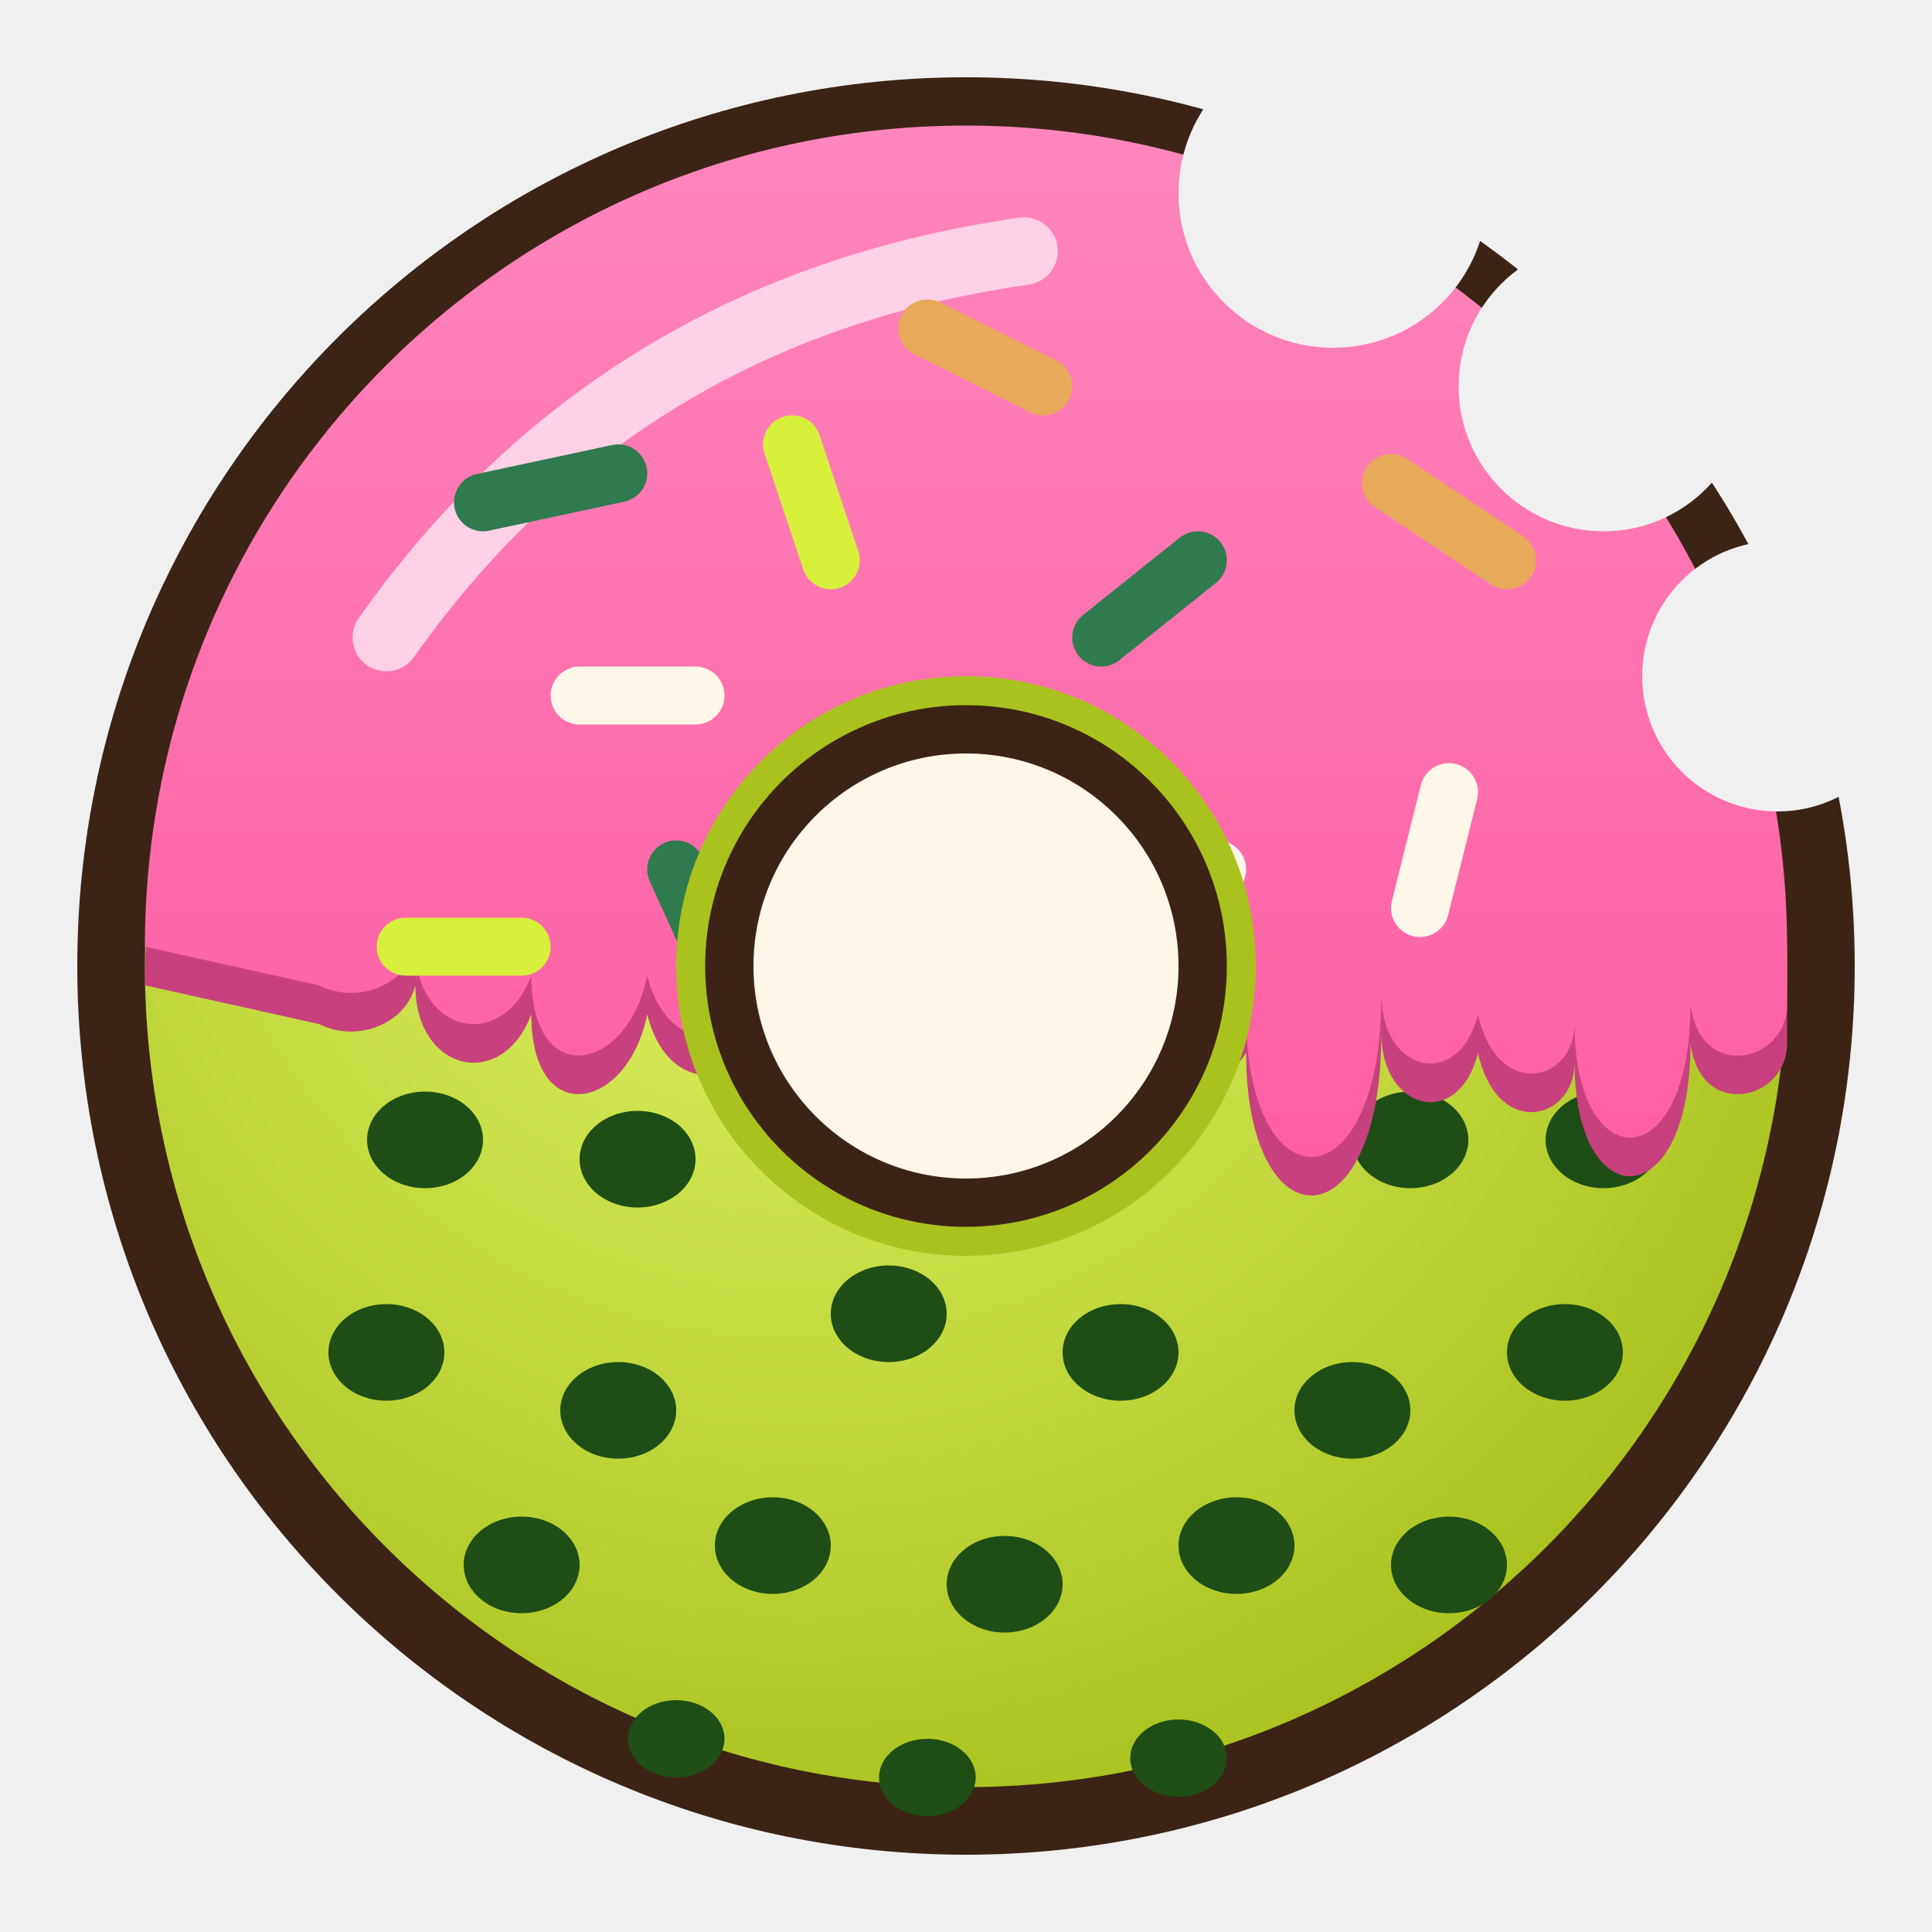
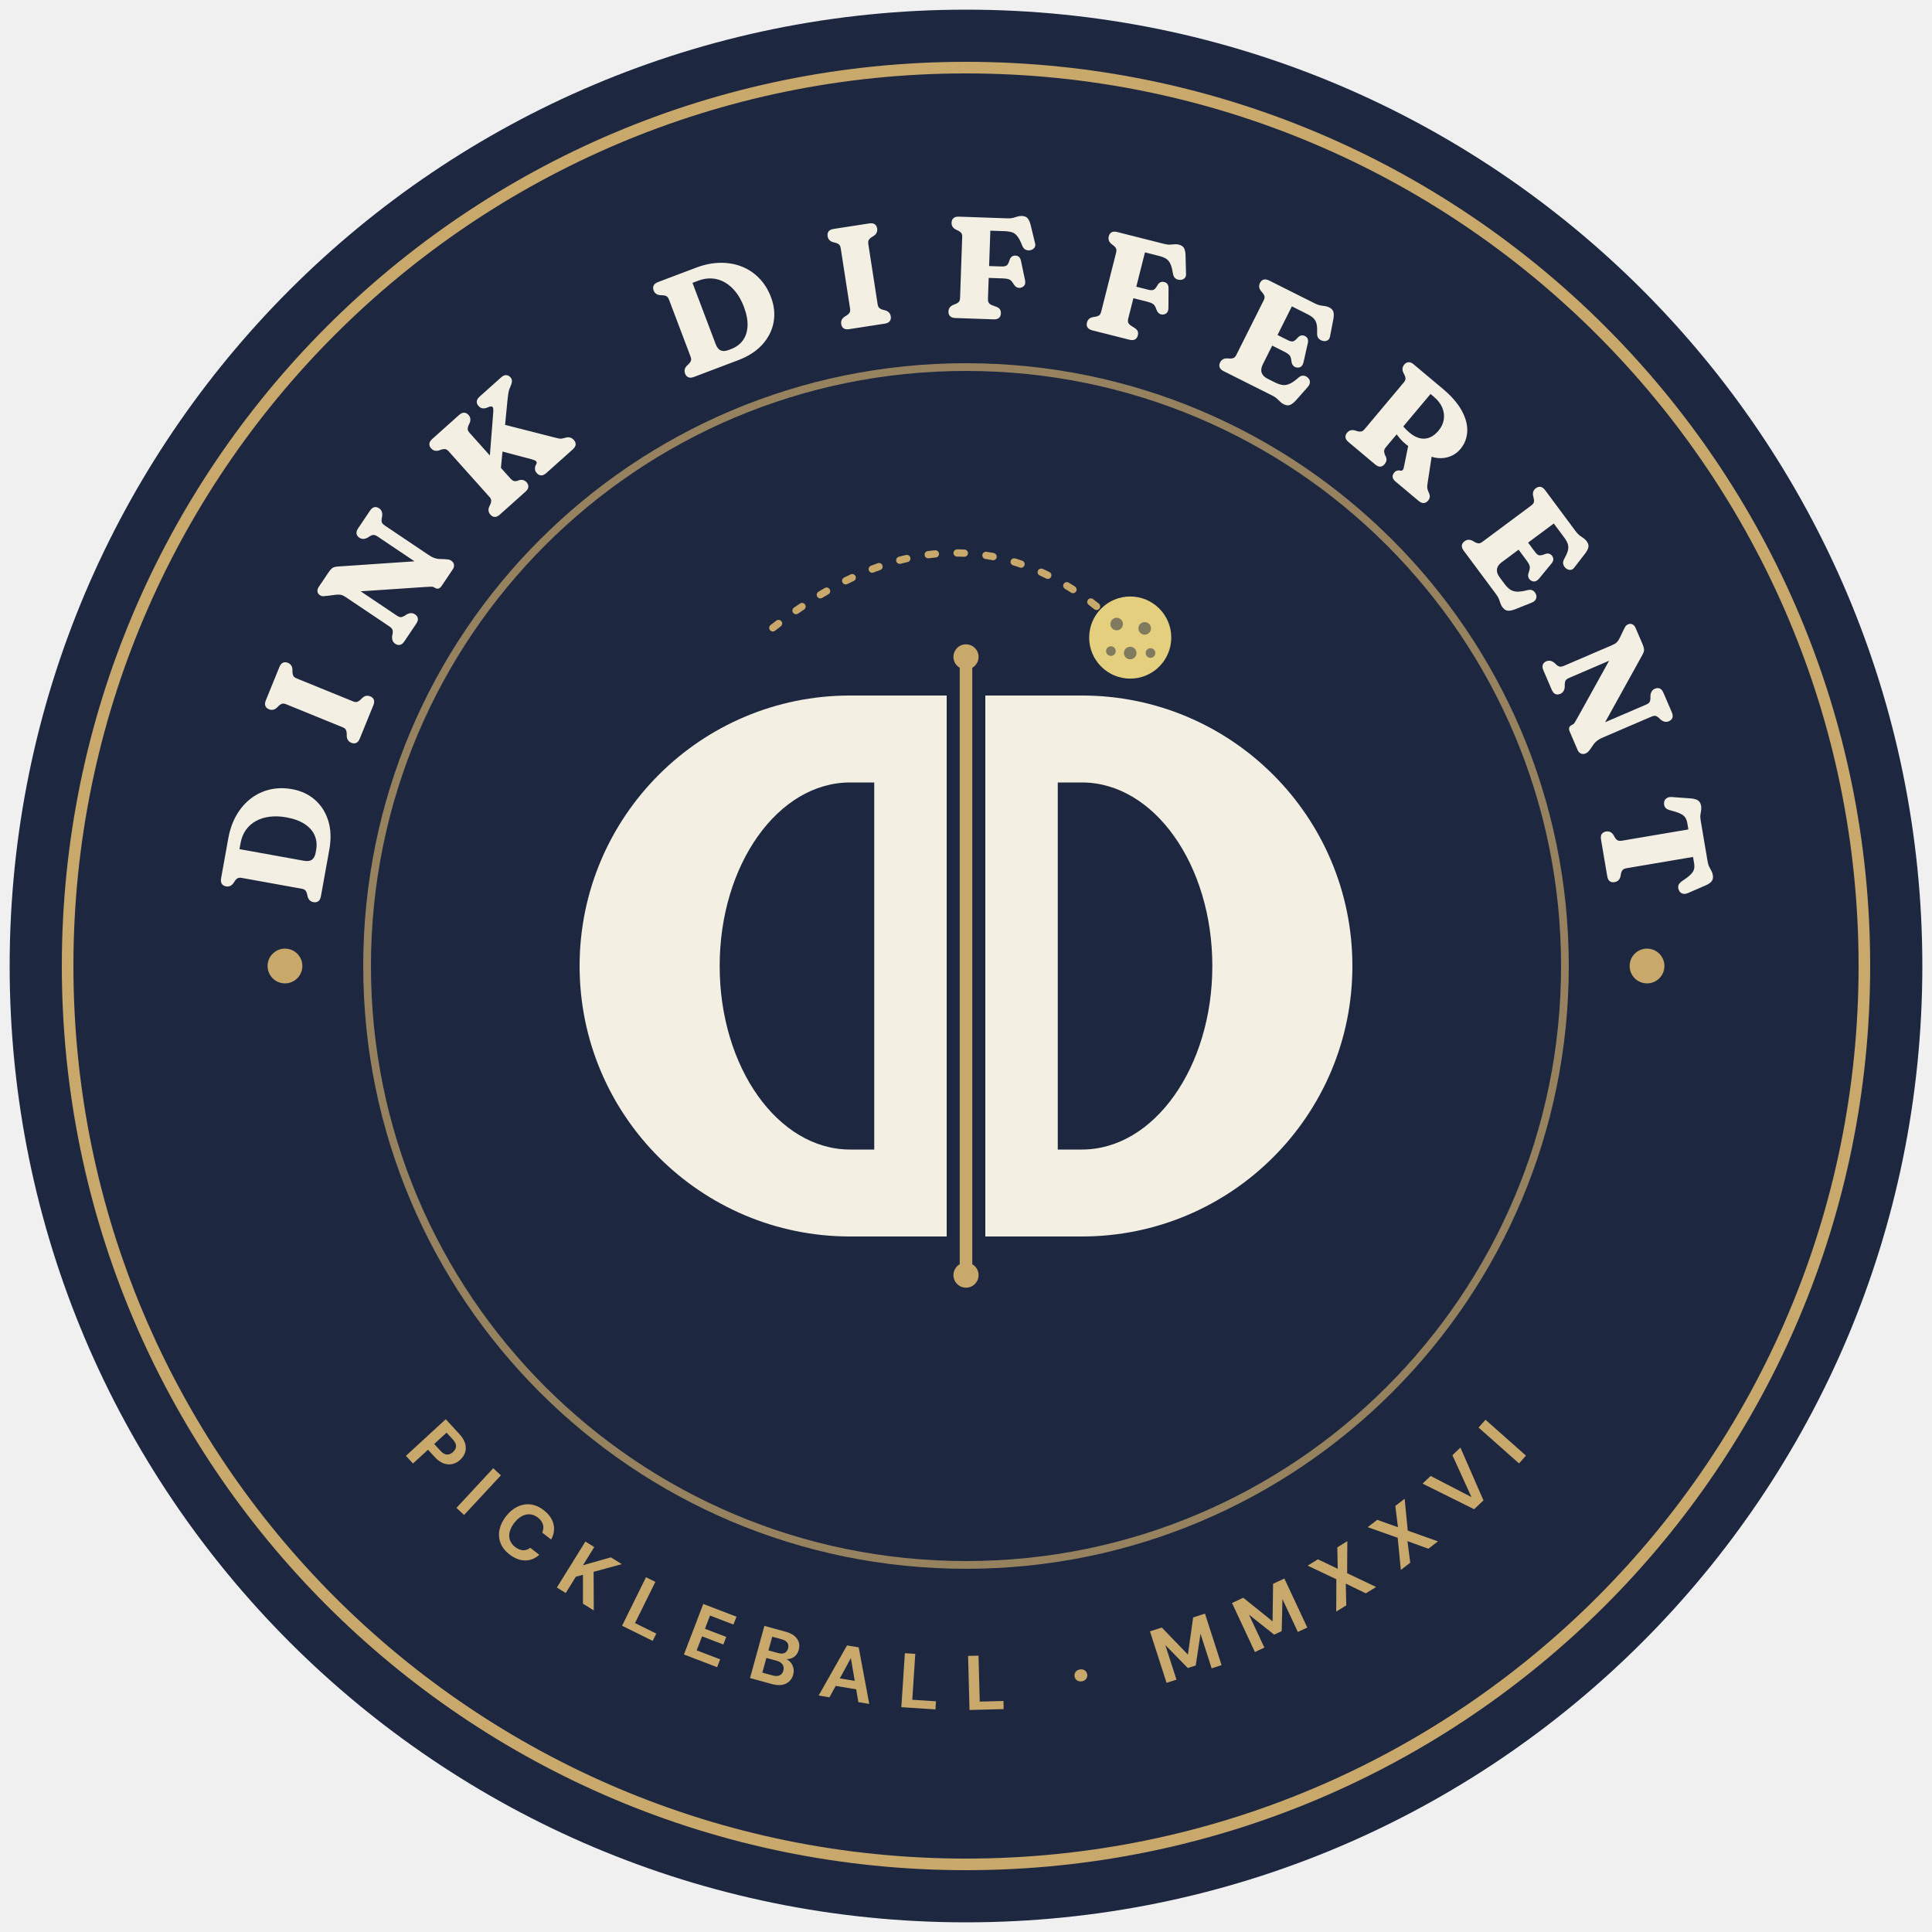
- <svg xmlns="http://www.w3.org/2000/svg" viewBox="0 0 200 200">
-   <defs>
-     <radialGradient id="ball" cx="40%" cy="35%" r="70%">
-       <stop offset="0" stop-color="#E4F76A" />
-       <stop offset="1" stop-color="#A9C21E" />
-     </radialGradient>
-     <linearGradient id="glaze" x1="0" y1="0" x2="0" y2="1">
-       <stop offset="0" stop-color="#FF86BD" />
-       <stop offset="1" stop-color="#FF5FA2" />
-     </linearGradient>
-     <mask id="bite">
-       <rect width="200" height="200" fill="#fff" />
-       <circle cx="138" cy="20" r="16" fill="#000" />
-       <circle cx="166" cy="40" r="15" fill="#000" />
-       <circle cx="184" cy="70" r="14" fill="#000" />
-     </mask>
-   </defs>
-   <g mask="url(#bite)">
-     <circle cx="100" cy="100" r="92" fill="#3B2416" />
-     <circle cx="100" cy="100" r="85" fill="url(#ball)" />
-     <g fill="#1F4D16">
-       <ellipse cx="44" cy="118" rx="6" ry="5" />
-       <ellipse cx="66" cy="120" rx="6" ry="5" />
-       <ellipse cx="146" cy="118" rx="6" ry="5" />
-       <ellipse cx="166" cy="118" rx="6" ry="5" />
-       <ellipse cx="40" cy="140" rx="6" ry="5" />
-       <ellipse cx="64" cy="146" rx="6" ry="5" />
-       <ellipse cx="92" cy="136" rx="6" ry="5" />
-       <ellipse cx="116" cy="140" rx="6" ry="5" />
-       <ellipse cx="140" cy="146" rx="6" ry="5" />
-       <ellipse cx="162" cy="140" rx="6" ry="5" />
-       <ellipse cx="54" cy="162" rx="6" ry="5" />
-       <ellipse cx="80" cy="160" rx="6" ry="5" />
-       <ellipse cx="104" cy="164" rx="6" ry="5" />
-       <ellipse cx="128" cy="160" rx="6" ry="5" />
-       <ellipse cx="150" cy="162" rx="6" ry="5" />
-       <ellipse cx="70" cy="180" rx="5" ry="4" />
-       <ellipse cx="96" cy="184" rx="5" ry="4" />
-       <ellipse cx="122" cy="182" rx="5" ry="4" />
+ <svg xmlns="http://www.w3.org/2000/svg" viewBox="0 0 200 200" role="img" aria-label="Dink Different Pickleball Club badge">
+   <circle cx="100" cy="100" r="99" fill="#1D2840" />
+   <circle cx="100" cy="100" r="93" fill="none" stroke="#C9A86B" stroke-width="1.2" />
+   <circle cx="100" cy="100" r="62" fill="none" stroke="#C9A86B" stroke-width=".8" opacity=".7" />
+   <path fill="#F4EFE3" d="M32.454 93.391Q31.989 93.307 31.852 92.824L31.785 92.536Q31.736 92.327 31.623 92.188Q31.51 92.05 31.227 91.999L25.029 90.881Q24.745 90.83 24.591 90.919Q24.436 91.009 24.318 91.189L24.155 91.436Q23.857 91.84 23.392 91.756Q23.097 91.703 22.96 91.491Q22.822 91.279 22.888 90.916L23.632 86.79Q23.879 85.422 24.486 84.375Q25.094 83.328 25.978 82.655Q26.862 81.982 27.947 81.729Q29.032 81.477 30.242 81.696Q31.627 81.945 32.599 82.794Q33.572 83.643 33.982 84.968Q34.391 86.294 34.088 87.972L33.221 92.781Q33.154 93.149 32.952 93.297Q32.749 93.444 32.454 93.391ZM32.725 87.991Q32.87 87.187 32.582 86.499Q32.294 85.811 31.56 85.318Q30.826 84.825 29.641 84.611Q28.725 84.446 27.926 84.545Q27.127 84.644 26.498 84.989Q25.868 85.334 25.457 85.91Q25.046 86.486 24.904 87.274L24.791 87.903L31.458 89.106Q32.004 89.204 32.293 88.994Q32.582 88.784 32.672 88.287Z M36.545 72.605Q36.812 72.713 36.982 72.654Q37.153 72.595 37.304 72.449L37.515 72.242Q37.89 71.908 38.327 72.086Q38.605 72.199 38.697 72.431Q38.79 72.663 38.648 73.012L37.245 76.456Q37.104 76.803 36.876 76.906Q36.647 77.008 36.369 76.895Q35.932 76.717 35.897 76.216L35.891 75.921Q35.886 75.706 35.804 75.547Q35.723 75.388 35.456 75.279L29.623 72.904Q29.356 72.796 29.186 72.852Q29.016 72.908 28.864 73.059L28.653 73.267Q28.279 73.601 27.841 73.423Q27.563 73.309 27.471 73.077Q27.379 72.844 27.52 72.497L28.923 69.053Q29.065 68.704 29.293 68.602Q29.521 68.501 29.799 68.614Q30.236 68.792 30.271 69.293L30.277 69.589Q30.283 69.798 30.364 69.96Q30.445 70.121 30.712 70.229Z M42.961 63.598Q43.21 63.765 43.253 64.011Q43.297 64.257 43.086 64.57L41.862 66.391Q41.653 66.703 41.408 66.756Q41.164 66.809 40.915 66.642Q40.528 66.382 40.599 65.816L40.646 65.591Q40.686 65.349 40.626 65.185Q40.566 65.021 40.311 64.849L35.836 61.842Q35.495 61.612 35.271 61.572Q35.047 61.532 34.759 61.569L33.922 61.676Q33.649 61.712 33.468 61.719Q33.287 61.727 33.103 61.604Q32.893 61.463 32.864 61.23Q32.836 60.998 32.996 60.759L34.031 59.22Q34.207 58.957 34.385 58.815Q34.563 58.673 34.983 58.646L43.468 58.069L44.394 59.103L39.092 55.54Q38.836 55.368 38.661 55.375Q38.487 55.382 38.276 55.515L38.085 55.642Q37.586 55.921 37.2 55.662Q36.951 55.495 36.908 55.249Q36.865 55.003 37.075 54.691L38.299 52.869Q38.51 52.555 38.753 52.503Q38.997 52.451 39.246 52.618Q39.633 52.878 39.562 53.445L39.515 53.67Q39.472 53.924 39.531 54.08Q39.589 54.236 39.85 54.412L44.386 57.46Q44.678 57.656 44.938 57.753Q45.198 57.851 45.46 57.867L45.975 57.881Q46.278 57.897 46.424 57.922Q46.57 57.948 46.715 58.045Q46.95 58.203 46.994 58.447Q47.037 58.691 46.875 58.932L45.719 60.653Q45.409 61.113 44.992 60.833Q44.839 60.73 44.653 60.733Q44.466 60.736 44.02 60.763L36.241 61.287L35.91 60.253L41.069 63.72Q41.33 63.895 41.495 63.887Q41.659 63.88 41.885 63.746L42.076 63.618Q42.574 63.338 42.961 63.598Z M50.597 48.595 51.062 42.682Q51.086 42.387 51.049 42.249Q51.012 42.111 50.909 42.084Q50.806 42.057 50.638 42.113L50.327 42.233Q50.082 42.303 49.891 42.256Q49.7 42.208 49.536 42.025Q49.337 41.802 49.356 41.553Q49.375 41.303 49.655 41.053L51.868 39.074Q52.149 38.822 52.398 38.832Q52.648 38.841 52.847 39.064Q53.019 39.255 52.994 39.502Q52.969 39.748 52.802 40.112Q52.738 40.242 52.697 40.37Q52.657 40.498 52.632 40.656Q52.606 40.814 52.579 41.04Q52.552 41.266 52.517 41.602L51.785 49.153ZM51.204 46.528 51.629 43.814 57.705 45.363Q57.992 45.438 58.178 45.401Q58.364 45.365 58.517 45.316Q58.821 45.23 59.033 45.298Q59.244 45.367 59.408 45.55Q59.608 45.773 59.589 46.022Q59.571 46.271 59.29 46.523L56.552 48.971Q56.272 49.222 56.022 49.213Q55.772 49.204 55.573 48.981Q55.406 48.794 55.383 48.608Q55.36 48.422 55.421 48.234L55.533 48.017Q55.597 47.85 55.488 47.741Q55.379 47.632 55.065 47.552ZM52.808 49.5Q53.018 49.736 53.18 49.788Q53.342 49.841 53.561 49.774L53.723 49.712Q53.974 49.647 54.165 49.7Q54.357 49.753 54.514 49.928Q54.712 50.149 54.694 50.399Q54.676 50.649 54.395 50.9L51.746 53.269Q51.467 53.519 51.217 53.51Q50.967 53.502 50.767 53.279Q50.452 52.926 50.64 52.461L50.765 52.193Q50.855 51.998 50.851 51.819Q50.847 51.641 50.655 51.425L46.457 46.732Q46.265 46.517 46.087 46.493Q45.91 46.469 45.707 46.537L45.427 46.632Q44.943 46.767 44.628 46.415Q44.428 46.192 44.448 45.942Q44.468 45.692 44.747 45.443L47.519 42.963Q47.799 42.713 48.049 42.722Q48.299 42.732 48.498 42.954Q48.813 43.306 48.625 43.771L48.5 44.04Q48.413 44.23 48.415 44.411Q48.417 44.592 48.61 44.806Z  M70.922 38.677Q70.754 38.234 71.098 37.868L71.311 37.663Q71.465 37.513 71.526 37.345Q71.586 37.177 71.484 36.908L69.255 31.017Q69.153 30.748 68.996 30.662Q68.839 30.575 68.625 30.567L68.329 30.554Q67.83 30.506 67.662 30.064Q67.556 29.784 67.667 29.557Q67.778 29.33 68.123 29.2L72.044 27.715Q73.344 27.223 74.555 27.206Q75.765 27.188 76.797 27.6Q77.829 28.012 78.604 28.813Q79.378 29.614 79.813 30.763Q80.311 32.079 80.084 33.35Q79.856 34.62 78.93 35.654Q78.004 36.687 76.409 37.29L71.839 39.02Q71.489 39.152 71.259 39.055Q71.028 38.957 70.922 38.677ZM75.692 36.131Q76.456 35.842 76.898 35.241Q77.339 34.64 77.385 33.757Q77.43 32.874 77.004 31.748Q76.674 30.877 76.178 30.243Q75.682 29.608 75.063 29.246Q74.443 28.884 73.738 28.828Q73.033 28.772 72.283 29.056L71.686 29.282L74.084 35.618Q74.28 36.136 74.609 36.276Q74.938 36.417 75.411 36.238Z M90.852 31.492Q90.896 31.776 91.034 31.892Q91.172 32.008 91.375 32.063L91.661 32.137Q92.14 32.287 92.213 32.754Q92.259 33.05 92.107 33.249Q91.956 33.447 91.584 33.505L87.909 34.074Q87.539 34.131 87.333 33.988Q87.128 33.845 87.082 33.548Q87.01 33.081 87.421 32.794L87.671 32.637Q87.853 32.522 87.947 32.37Q88.042 32.219 87.997 31.934L87.033 25.71Q86.989 25.426 86.854 25.309Q86.718 25.192 86.511 25.139L86.224 25.065Q85.745 24.916 85.673 24.448Q85.627 24.152 85.779 23.954Q85.932 23.755 86.302 23.698L89.977 23.128Q90.349 23.071 90.553 23.214Q90.757 23.357 90.803 23.654Q90.876 24.121 90.464 24.408L90.213 24.566Q90.037 24.678 89.94 24.831Q89.844 24.984 89.888 25.268Z M104.301 22.603Q104.645 22.615 104.888 22.549Q105.132 22.483 105.338 22.415Q105.544 22.348 105.776 22.356Q106.19 22.371 106.384 22.601Q106.579 22.832 106.699 23.319L107.155 25.202Q107.225 25.483 107.057 25.677Q106.89 25.871 106.602 25.912Q106.376 25.943 106.162 25.843Q105.949 25.744 105.812 25.407Q105.566 24.765 105.32 24.458Q105.074 24.151 104.771 24.049Q104.467 23.948 104.026 23.932L102.52 23.879L102.274 30.931Q102.263 31.226 102.374 31.371Q102.486 31.516 102.702 31.596L103.184 31.777Q103.416 31.877 103.518 32.037Q103.621 32.197 103.612 32.439Q103.602 32.739 103.416 32.905Q103.229 33.072 102.853 33.059L98.898 32.92Q98.524 32.907 98.349 32.728Q98.174 32.549 98.184 32.249Q98.201 31.777 98.659 31.572L98.935 31.464Q99.135 31.386 99.256 31.255Q99.376 31.123 99.386 30.835L99.607 24.541Q99.617 24.253 99.506 24.113Q99.395 23.973 99.2 23.882L98.932 23.755Q98.49 23.519 98.507 23.046Q98.517 22.747 98.704 22.58Q98.891 22.414 99.265 22.427ZM101.135 27.498 103.668 27.586Q104.108 27.602 104.257 27.439Q104.406 27.276 104.512 26.909Q104.588 26.679 104.741 26.567Q104.893 26.455 105.095 26.459Q105.582 26.468 105.688 26.993L106.104 28.961Q106.176 29.299 106.069 29.498Q105.962 29.698 105.698 29.777Q105.482 29.839 105.286 29.751Q105.09 29.664 104.951 29.441Q104.809 29.205 104.683 29.074Q104.557 28.942 104.36 28.887Q104.163 28.832 103.806 28.819L101.092 28.724Z M120.535 25.253Q120.869 25.338 121.121 25.324Q121.373 25.311 121.589 25.289Q121.805 25.267 122.029 25.323Q122.431 25.425 122.573 25.691Q122.714 25.957 122.729 26.459L122.778 28.396Q122.786 28.686 122.582 28.84Q122.377 28.994 122.087 28.973Q121.859 28.956 121.672 28.813Q121.484 28.671 121.421 28.313Q121.317 27.634 121.141 27.282Q120.965 26.93 120.69 26.766Q120.415 26.603 119.986 26.494L118.526 26.125L116.797 32.966Q116.724 33.252 116.803 33.417Q116.881 33.582 117.075 33.707L117.509 33.985Q117.714 34.132 117.78 34.31Q117.846 34.487 117.787 34.723Q117.714 35.013 117.496 35.137Q117.279 35.26 116.915 35.168L113.077 34.198Q112.714 34.106 112.581 33.894Q112.448 33.682 112.522 33.392Q112.637 32.933 113.128 32.829L113.421 32.783Q113.633 32.748 113.779 32.646Q113.924 32.543 113.995 32.263L115.539 26.157Q115.609 25.878 115.53 25.717Q115.451 25.557 115.28 25.427L115.045 25.247Q114.663 24.922 114.778 24.464Q114.852 24.173 115.07 24.05Q115.288 23.927 115.651 24.018ZM116.408 29.37 118.865 29.991Q119.292 30.099 119.473 29.971Q119.653 29.844 119.834 29.507Q119.957 29.298 120.129 29.22Q120.302 29.143 120.499 29.19Q120.973 29.302 120.966 29.837L120.957 31.849Q120.956 32.194 120.809 32.366Q120.662 32.539 120.388 32.56Q120.164 32.576 119.991 32.449Q119.818 32.322 119.729 32.074Q119.639 31.814 119.544 31.659Q119.448 31.504 119.268 31.408Q119.087 31.313 118.741 31.225L116.107 30.56Z M131.036 34.072 133.329 35.222Q133.705 35.41 133.904 35.322Q134.104 35.234 134.352 34.946Q134.519 34.766 134.704 34.728Q134.89 34.691 135.07 34.778Q135.508 34.989 135.387 35.51L134.945 37.473Q134.869 37.81 134.688 37.946Q134.506 38.083 134.236 38.045Q134.014 38.012 133.872 37.851Q133.731 37.689 133.696 37.428Q133.665 37.156 133.604 36.983Q133.544 36.811 133.388 36.679Q133.232 36.546 132.914 36.386L130.486 35.169ZM130.434 29.286Q130.569 29.018 130.808 28.944Q131.047 28.871 131.382 29.039L136.139 31.424Q136.448 31.579 136.696 31.62Q136.945 31.661 137.163 31.687Q137.381 31.713 137.585 31.815Q137.954 32 138.036 32.288Q138.118 32.576 138.022 33.074L137.677 34.857Q137.622 35.144 137.391 35.251Q137.16 35.359 136.882 35.277Q136.654 35.209 136.492 35.024Q136.331 34.84 136.347 34.477Q136.373 33.994 136.32 33.677Q136.266 33.36 136.136 33.152Q136.006 32.944 135.806 32.798Q135.605 32.653 135.332 32.516L133.735 31.715L130.725 37.718Q130.477 38.212 130.609 38.589Q130.74 38.966 131.229 39.211L131.951 39.574Q132.384 39.791 132.74 39.849Q133.096 39.907 133.486 39.738Q133.877 39.569 134.4 39.109Q134.641 38.889 134.884 38.888Q135.128 38.887 135.346 39.061Q135.589 39.251 135.6 39.527Q135.61 39.803 135.369 40.072L134.157 41.443Q133.822 41.809 133.539 41.92Q133.255 42.031 132.885 41.845Q132.684 41.745 132.532 41.592Q132.38 41.439 132.197 41.27Q132.014 41.102 131.708 40.948L126.675 38.425Q126.341 38.257 126.256 38.021Q126.172 37.785 126.306 37.517Q126.518 37.095 127.02 37.099L127.316 37.117Q127.53 37.129 127.695 37.059Q127.859 36.99 127.988 36.733L130.812 31.103Q130.941 30.845 130.898 30.671Q130.855 30.498 130.717 30.334L130.526 30.108Q130.222 29.708 130.434 29.286Z M151.168 46.499Q150.744 47.004 150.14 47.241Q149.536 47.478 148.855 47.417Q148.174 47.356 147.513 46.977Q147.145 46.762 146.812 46.644Q146.478 46.527 146.156 46.384Q145.834 46.241 145.489 45.951Q145.18 45.692 144.922 45.395Q144.664 45.097 144.472 44.799Q144.28 44.501 144.17 44.249L144.874 43.406Q144.974 43.703 145.131 43.946Q145.289 44.188 145.491 44.395Q145.694 44.602 145.912 44.785Q146.712 45.456 147.488 45.407Q148.264 45.359 148.918 44.58Q149.359 44.054 149.458 43.436Q149.556 42.818 149.306 42.207Q149.056 41.597 148.446 41.085L148.088 40.785L143.479 46.278Q143.279 46.516 143.284 46.695Q143.288 46.875 143.365 47.081L143.486 47.322Q143.555 47.545 143.513 47.716Q143.471 47.887 143.331 48.053Q142.915 48.548 142.351 48.075L139.598 45.764Q139.311 45.523 139.283 45.274Q139.256 45.026 139.448 44.796Q139.752 44.434 140.24 44.554L140.522 44.639Q140.729 44.7 140.905 44.671Q141.081 44.642 141.266 44.422L145.315 39.597Q145.5 39.376 145.498 39.197Q145.497 39.018 145.399 38.827L145.267 38.563Q145.064 38.104 145.368 37.742Q145.56 37.512 145.81 37.496Q146.06 37.48 146.347 37.721L149.358 40.248Q150.704 41.377 151.322 42.515Q151.939 43.653 151.888 44.678Q151.837 45.703 151.168 46.499ZM145.896 45.567 148.23 47.085 147.77 50.109Q147.729 50.387 147.76 50.568Q147.791 50.749 147.911 51.002Q148.027 51.243 148.009 51.441Q147.992 51.64 147.832 51.83Q147.639 52.06 147.391 52.077Q147.142 52.094 146.853 51.852L144.469 49.852Q143.928 49.397 144.343 48.903Q144.44 48.786 144.568 48.742Q144.695 48.697 144.859 48.694L145.001 48.728Q145.107 48.741 145.194 48.669Q145.281 48.596 145.316 48.422Z M157.378 55.084 158.909 57.142Q159.16 57.479 159.377 57.491Q159.595 57.502 159.946 57.356Q160.177 57.271 160.359 57.32Q160.541 57.37 160.663 57.528Q160.959 57.914 160.616 58.325L159.339 59.88Q159.12 60.146 158.896 60.186Q158.673 60.227 158.449 60.072Q158.265 59.942 158.211 59.734Q158.157 59.526 158.244 59.278Q158.338 59.02 158.362 58.839Q158.385 58.658 158.306 58.469Q158.226 58.281 158.014 57.995L156.393 55.816ZM158.994 50.538Q159.235 50.359 159.481 50.401Q159.728 50.443 159.952 50.744L163.127 55.015Q163.333 55.291 163.536 55.44Q163.74 55.589 163.923 55.71Q164.106 55.831 164.242 56.014Q164.488 56.345 164.432 56.639Q164.376 56.933 164.066 57.335L162.956 58.773Q162.778 59.004 162.523 58.996Q162.268 58.988 162.057 58.79Q161.884 58.626 161.823 58.389Q161.762 58.152 161.939 57.834Q162.18 57.415 162.275 57.108Q162.37 56.8 162.347 56.556Q162.324 56.312 162.211 56.092Q162.097 55.872 161.915 55.627L160.849 54.193L155.46 58.2Q155.017 58.529 154.964 58.925Q154.912 59.321 155.239 59.76L155.721 60.409Q156.009 60.797 156.301 61.009Q156.593 61.222 157.017 61.246Q157.442 61.27 158.117 61.095Q158.43 61.008 158.648 61.116Q158.866 61.224 158.983 61.478Q159.114 61.758 159 62.009Q158.885 62.26 158.548 62.391L156.849 63.071Q156.385 63.247 156.082 63.218Q155.779 63.19 155.532 62.858Q155.398 62.677 155.331 62.472Q155.264 62.268 155.177 62.035Q155.089 61.802 154.885 61.527L151.525 57.009Q151.302 56.708 151.333 56.46Q151.364 56.211 151.604 56.033Q151.984 55.75 152.43 55.98L152.686 56.129Q152.872 56.236 153.05 56.248Q153.228 56.261 153.459 56.089L158.514 52.331Q158.745 52.159 158.785 51.984Q158.825 51.81 158.775 51.602L158.706 51.314Q158.615 50.82 158.994 50.538Z M161.521 71.828Q161.246 71.946 161.016 71.85Q160.786 71.753 160.637 71.406L159.771 69.39Q159.623 69.045 159.711 68.81Q159.799 68.576 160.074 68.458Q160.502 68.274 160.94 68.641L161.104 68.802Q161.285 68.968 161.455 69.006Q161.625 69.045 161.909 68.923L166.862 66.795Q167.24 66.633 167.395 66.467Q167.55 66.3 167.675 66.039L168.039 65.277Q168.158 65.028 168.249 64.872Q168.341 64.716 168.544 64.628Q168.777 64.528 168.988 64.63Q169.198 64.732 169.312 64.997L170.044 66.701Q170.169 66.992 170.192 67.218Q170.215 67.444 170.01 67.812L165.891 75.253L164.52 75.47L170.389 72.949Q170.673 72.827 170.762 72.677Q170.851 72.526 170.854 72.277L170.85 72.047Q170.886 71.477 171.314 71.293Q171.589 71.175 171.819 71.272Q172.049 71.37 172.198 71.715L173.064 73.731Q173.213 74.078 173.125 74.312Q173.036 74.545 172.761 74.663Q172.333 74.847 171.895 74.48L171.731 74.319Q171.541 74.145 171.378 74.109Q171.215 74.074 170.926 74.198L165.905 76.355Q165.582 76.494 165.359 76.659Q165.136 76.825 164.98 77.036L164.689 77.461Q164.512 77.707 164.411 77.816Q164.311 77.925 164.15 77.994Q163.89 78.106 163.661 78.01Q163.433 77.914 163.318 77.647L162.5 75.743Q162.281 75.233 162.743 75.035Q162.912 74.962 163.011 74.804Q163.109 74.645 163.329 74.255L167.108 67.437L168.156 67.719L162.445 70.173Q162.157 70.297 162.074 70.439Q161.991 70.582 161.981 70.844L161.985 71.074Q161.95 71.644 161.521 71.828Z M176.052 84.933 176.77 89.171Q176.827 89.51 176.941 89.735Q177.055 89.96 177.163 90.151Q177.271 90.341 177.309 90.564Q177.378 90.973 177.196 91.218Q177.014 91.464 176.552 91.663L174.747 92.444Q174.411 92.593 174.151 92.499Q173.89 92.405 173.784 92.121Q173.682 91.861 173.753 91.641Q173.824 91.421 174.115 91.221Q174.698 90.837 174.99 90.555Q175.281 90.273 175.358 90Q175.435 89.727 175.374 89.367L175.263 88.71L168.371 89.878Q168.087 89.927 167.971 90.067Q167.855 90.207 167.807 90.41L167.747 90.757Q167.609 91.237 167.139 91.317Q166.502 91.425 166.379 90.699L165.737 86.913Q165.675 86.544 165.815 86.337Q165.956 86.129 166.257 86.078Q166.721 85.999 167.01 86.407L167.181 86.715Q167.294 86.896 167.449 86.987Q167.604 87.079 167.888 87.031L174.78 85.863L174.669 85.204Q174.608 84.846 174.445 84.614Q174.283 84.381 173.915 84.211Q173.546 84.041 172.87 83.871Q172.53 83.785 172.391 83.6Q172.251 83.415 172.26 83.131Q172.267 82.833 172.483 82.659Q172.698 82.484 173.063 82.508L175.025 82.65Q175.528 82.691 175.78 82.861Q176.032 83.031 176.101 83.438Q176.14 83.667 176.1 83.88Q176.061 84.093 176.028 84.343Q175.994 84.593 176.052 84.933Z" />
+   <path fill="#C9A86B" d="M42.022 150.707 46.145 146.917 47.563 148.46Q48.023 148.961 48.156 149.448Q48.288 149.934 48.146 150.359Q48.003 150.783 47.632 151.124Q47.291 151.438 46.861 151.55Q46.432 151.662 45.949 151.498Q45.466 151.333 44.995 150.821L44.308 150.073L42.753 151.502ZM44.95 149.482 45.594 150.183Q45.946 150.566 46.274 150.574Q46.602 150.582 46.891 150.317Q47.197 150.036 47.21 149.713Q47.224 149.391 46.872 149.008L46.228 148.308Z M47.251 156.097 51.059 151.991 51.851 152.725 48.043 156.831Z M52.731 160.905Q52.068 160.389 51.815 159.731Q51.562 159.073 51.707 158.359Q51.852 157.646 52.378 156.97Q52.903 156.295 53.562 155.976Q54.221 155.658 54.923 155.738Q55.626 155.819 56.289 156.335Q57.091 156.959 57.292 157.755Q57.494 158.55 57.055 159.375L56.127 158.652Q56.32 158.235 56.213 157.832Q56.106 157.429 55.683 157.1Q55.292 156.795 54.866 156.763Q54.44 156.73 54.025 156.95Q53.611 157.17 53.242 157.643Q52.879 158.111 52.765 158.569Q52.651 159.028 52.789 159.43Q52.928 159.832 53.319 160.136Q53.742 160.466 54.146 160.481Q54.55 160.496 54.892 160.226L55.827 160.953Q55.165 161.543 54.349 161.536Q53.533 161.529 52.731 160.905Z M57.647 164.339 60.6 159.581 61.518 160.15 60.349 162.033 63.237 161.217 64.366 161.918 61.45 162.716 61.467 166.709 60.346 166.013 60.348 163.021 59.611 163.222 58.565 164.908Z M64.396 168.295 66.876 163.274 67.844 163.752 65.736 168.02 67.938 169.107 67.566 169.861Z M70.801 171.271 72.804 166.042 76.241 167.358 75.929 168.172 73.501 167.242 72.977 168.609 75.181 169.453 74.881 170.238 72.677 169.394 72.122 170.843 74.55 171.773 74.238 172.587Z M77.643 173.71 79.129 168.311 81.343 168.92Q81.906 169.075 82.243 169.358Q82.579 169.642 82.69 170.008Q82.801 170.375 82.688 170.784Q82.576 171.193 82.322 171.421Q82.068 171.65 81.738 171.721Q81.407 171.792 81.054 171.72L81.2 171.669Q81.566 171.786 81.806 172.047Q82.045 172.308 82.128 172.654Q82.211 173.001 82.114 173.355Q81.995 173.787 81.695 174.062Q81.396 174.336 80.95 174.417Q80.505 174.497 79.934 174.34ZM78.918 173.148 79.998 173.445Q80.422 173.562 80.707 173.433Q80.991 173.304 81.091 172.941Q81.191 172.579 81.008 172.308Q80.825 172.038 80.401 171.922L79.336 171.629ZM79.55 170.85 80.553 171.125Q80.962 171.238 81.225 171.111Q81.488 170.984 81.582 170.645Q81.673 170.313 81.513 170.066Q81.353 169.819 80.936 169.704L79.941 169.43Z M84.745 175.521 87.684 170.332 88.892 170.533 89.985 176.392 88.857 176.204 88.082 171.648 85.866 175.707ZM85.846 174.414 86.268 173.633 89.077 174.1 89.216 174.975Z M93.307 176.727 93.672 171.139 94.75 171.209 94.44 175.959 96.89 176.119 96.836 176.957Z M100.364 177.017 100.216 171.419 101.295 171.391 101.422 176.149 103.877 176.084 103.899 176.924Z  M112.002 174.05Q111.702 174.098 111.491 173.95Q111.281 173.802 111.239 173.541Q111.196 173.281 111.349 173.073Q111.502 172.866 111.802 172.818Q112.086 172.772 112.297 172.92Q112.507 173.068 112.549 173.329Q112.592 173.589 112.439 173.797Q112.286 174.004 112.002 174.05Z  M120.762 174.209 119.045 168.878 120.271 168.483 122.972 171.286 123.514 167.438 124.74 167.043 126.457 172.374 125.429 172.705 124.277 169.126 123.78 172.412 122.966 172.675 120.637 170.299 121.79 173.877Z M129.91 171.017 127.537 165.944 128.704 165.398 131.736 167.84 131.791 163.955 132.958 163.409 135.33 168.482 134.352 168.939 132.759 165.533 132.679 168.856 131.904 169.219 129.295 167.153 130.888 170.559Z M138.324 166.829 138.34 163.483 135.367 162.073 136.43 161.419 138.481 162.401 138.439 160.181 139.475 159.543 139.455 162.853 142.452 164.286 141.39 164.941 139.314 163.936 139.367 166.187Z M145.016 162.517 144.687 159.188 141.584 158.092 142.573 157.331 144.715 158.096 144.444 155.893 145.408 155.152 145.731 158.446 148.859 159.562 147.87 160.323 145.702 159.538 145.986 161.771Z M152.604 156.234 147.265 153.584 148.1 152.79 152.324 154.977 150.354 150.645 151.183 149.856 153.566 155.319Z M157.251 151.494 153.061 147.778 153.778 146.97 157.967 150.686Z" />
+   <circle cx="29.5" cy="100" r="1.8" fill="#C9A86B" />
+   <circle cx="170.5" cy="100" r="1.8" fill="#C9A86B" />
+   <g transform="translate(50 50) scale(0.5)">
+     <g transform="translate(0 0) scale(1)">
+       <g fill="#F4EFE3" fill-rule="evenodd">
+         <path d="M104 44h20a56 56 0 0 1 0 112h-20zM119 62h5a27 38 0 0 1 0 76h-5z" />
+         <path d="M96 44H76a56 56 0 0 0 0 112h20zM81 62h-5a27 38 0 0 0 0 76h5z" />
+       </g>
+       <path d="M100 36v128" stroke="#C9A86B" stroke-width="2.6" stroke-linecap="round" />
+       <circle cx="100" cy="36" r="2.6" fill="#C9A86B" />
+       <circle cx="100" cy="164" r="2.6" fill="#C9A86B" />
+       <path d="M60 30q38-30 70-2" fill="none" stroke="#C9A86B" stroke-width="1.5" stroke-dasharray="1.5 4.5" stroke-linecap="round" />
+       <g transform="translate(134 32)">
+         <circle r="8.5" fill="#E3CF7E" />
+         <g fill="#1D2840" opacity=".5">
+           <circle cx="-2.8" cy="-2.8" r="1.3" />
+           <circle cx="3" cy="-1.9" r="1.3" />
+           <circle cx="0" cy="3.2" r="1.3" />
+           <circle cx="-4" cy="2.8" r="1" />
+           <circle cx="4.2" cy="3.2" r="1" />
+         </g>
+       </g>
    </g>
-     <path d="M15 98a85 85 0 0 1 170 0v6c0 6-9 8-10 0 0 18-12 18-12 2 0 6-8 8-10-1-2 8-10 6-10-2 0 22-14 22-14 2-4 6-12 6-14-2-2 6-10 6-12 0-2 6-10 6-12-2 0 18-12 18-12 2-3 6-10 6-12-2-2 10-12 12-12 0-3 8-12 6-12-3-1 4-6 6-10 4z" fill="#C8417F" transform="translate(0 4)" />
-     <path d="M15 98a85 85 0 0 1 170 0v6c0 6-9 8-10 0 0 18-12 18-12 2 0 6-8 8-10-1-2 8-10 6-10-2 0 22-14 22-14 2-4 6-12 6-14-2-2 6-10 6-12 0-2 6-10 6-12-2 0 18-12 18-12 2-3 6-10 6-12-2-2 10-12 12-12 0-3 8-12 6-12-3-1 4-6 6-10 4z" fill="url(#glaze)" />
-     <path d="M40 66q24-34 66-40" stroke="#FFD0E6" stroke-width="7" fill="none" stroke-linecap="round" />
-     <g stroke-width="6" stroke-linecap="round">
-       <path d="M50 52l14-3" stroke="#2F7A4F" />
-       <path d="M96 34l12 6" stroke="#E8A95B" />
-       <path d="M82 46l4 12" stroke="#D7F03C" />
-       <path d="M124 58l-10 8" stroke="#2F7A4F" />
-       <path d="M144 50l12 8" stroke="#E8A95B" />
-       <path d="M150 82l-3 12" stroke="#FFF6EA" />
-       <path d="M126 90l-10 8" stroke="#FFF6EA" />
-       <path d="M60 72h12" stroke="#FFF6EA" />
-       <path d="M70 90l5 11" stroke="#2F7A4F" />
-       <path d="M42 98h12" stroke="#D7F03C" />
-     </g>
-     <circle cx="100" cy="100" r="30" fill="#A9C21E" />
-     <circle cx="100" cy="100" r="27" fill="#3B2416" />
-     <circle cx="100" cy="100" r="22" fill="#FFF6EA" />
  </g>
</svg>
